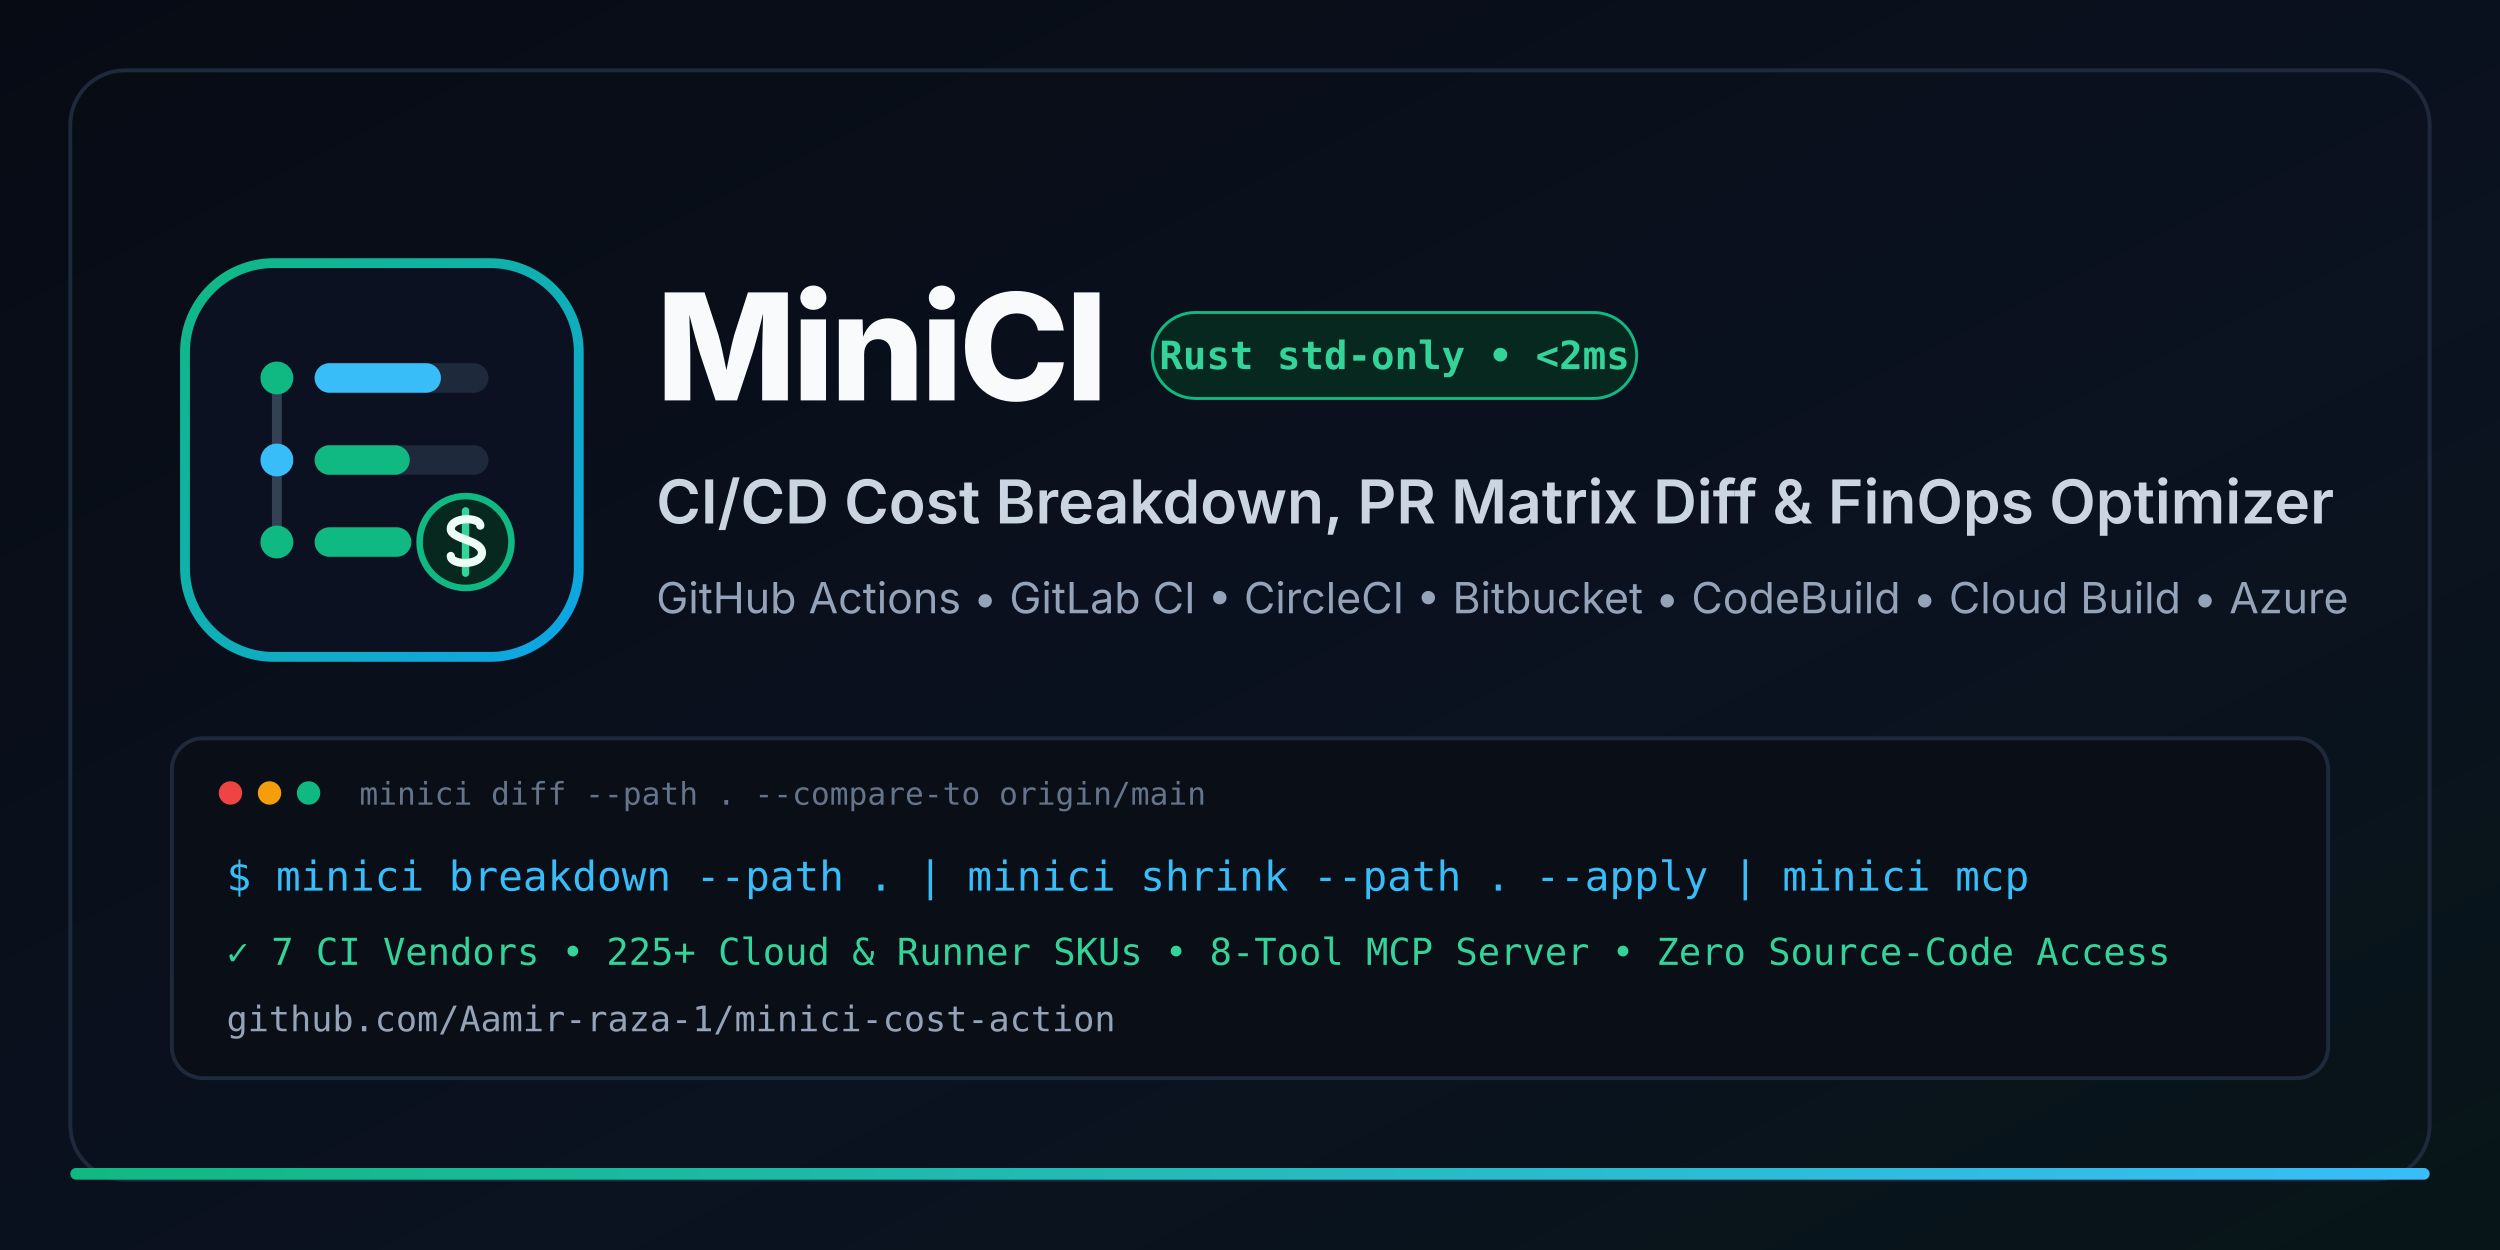
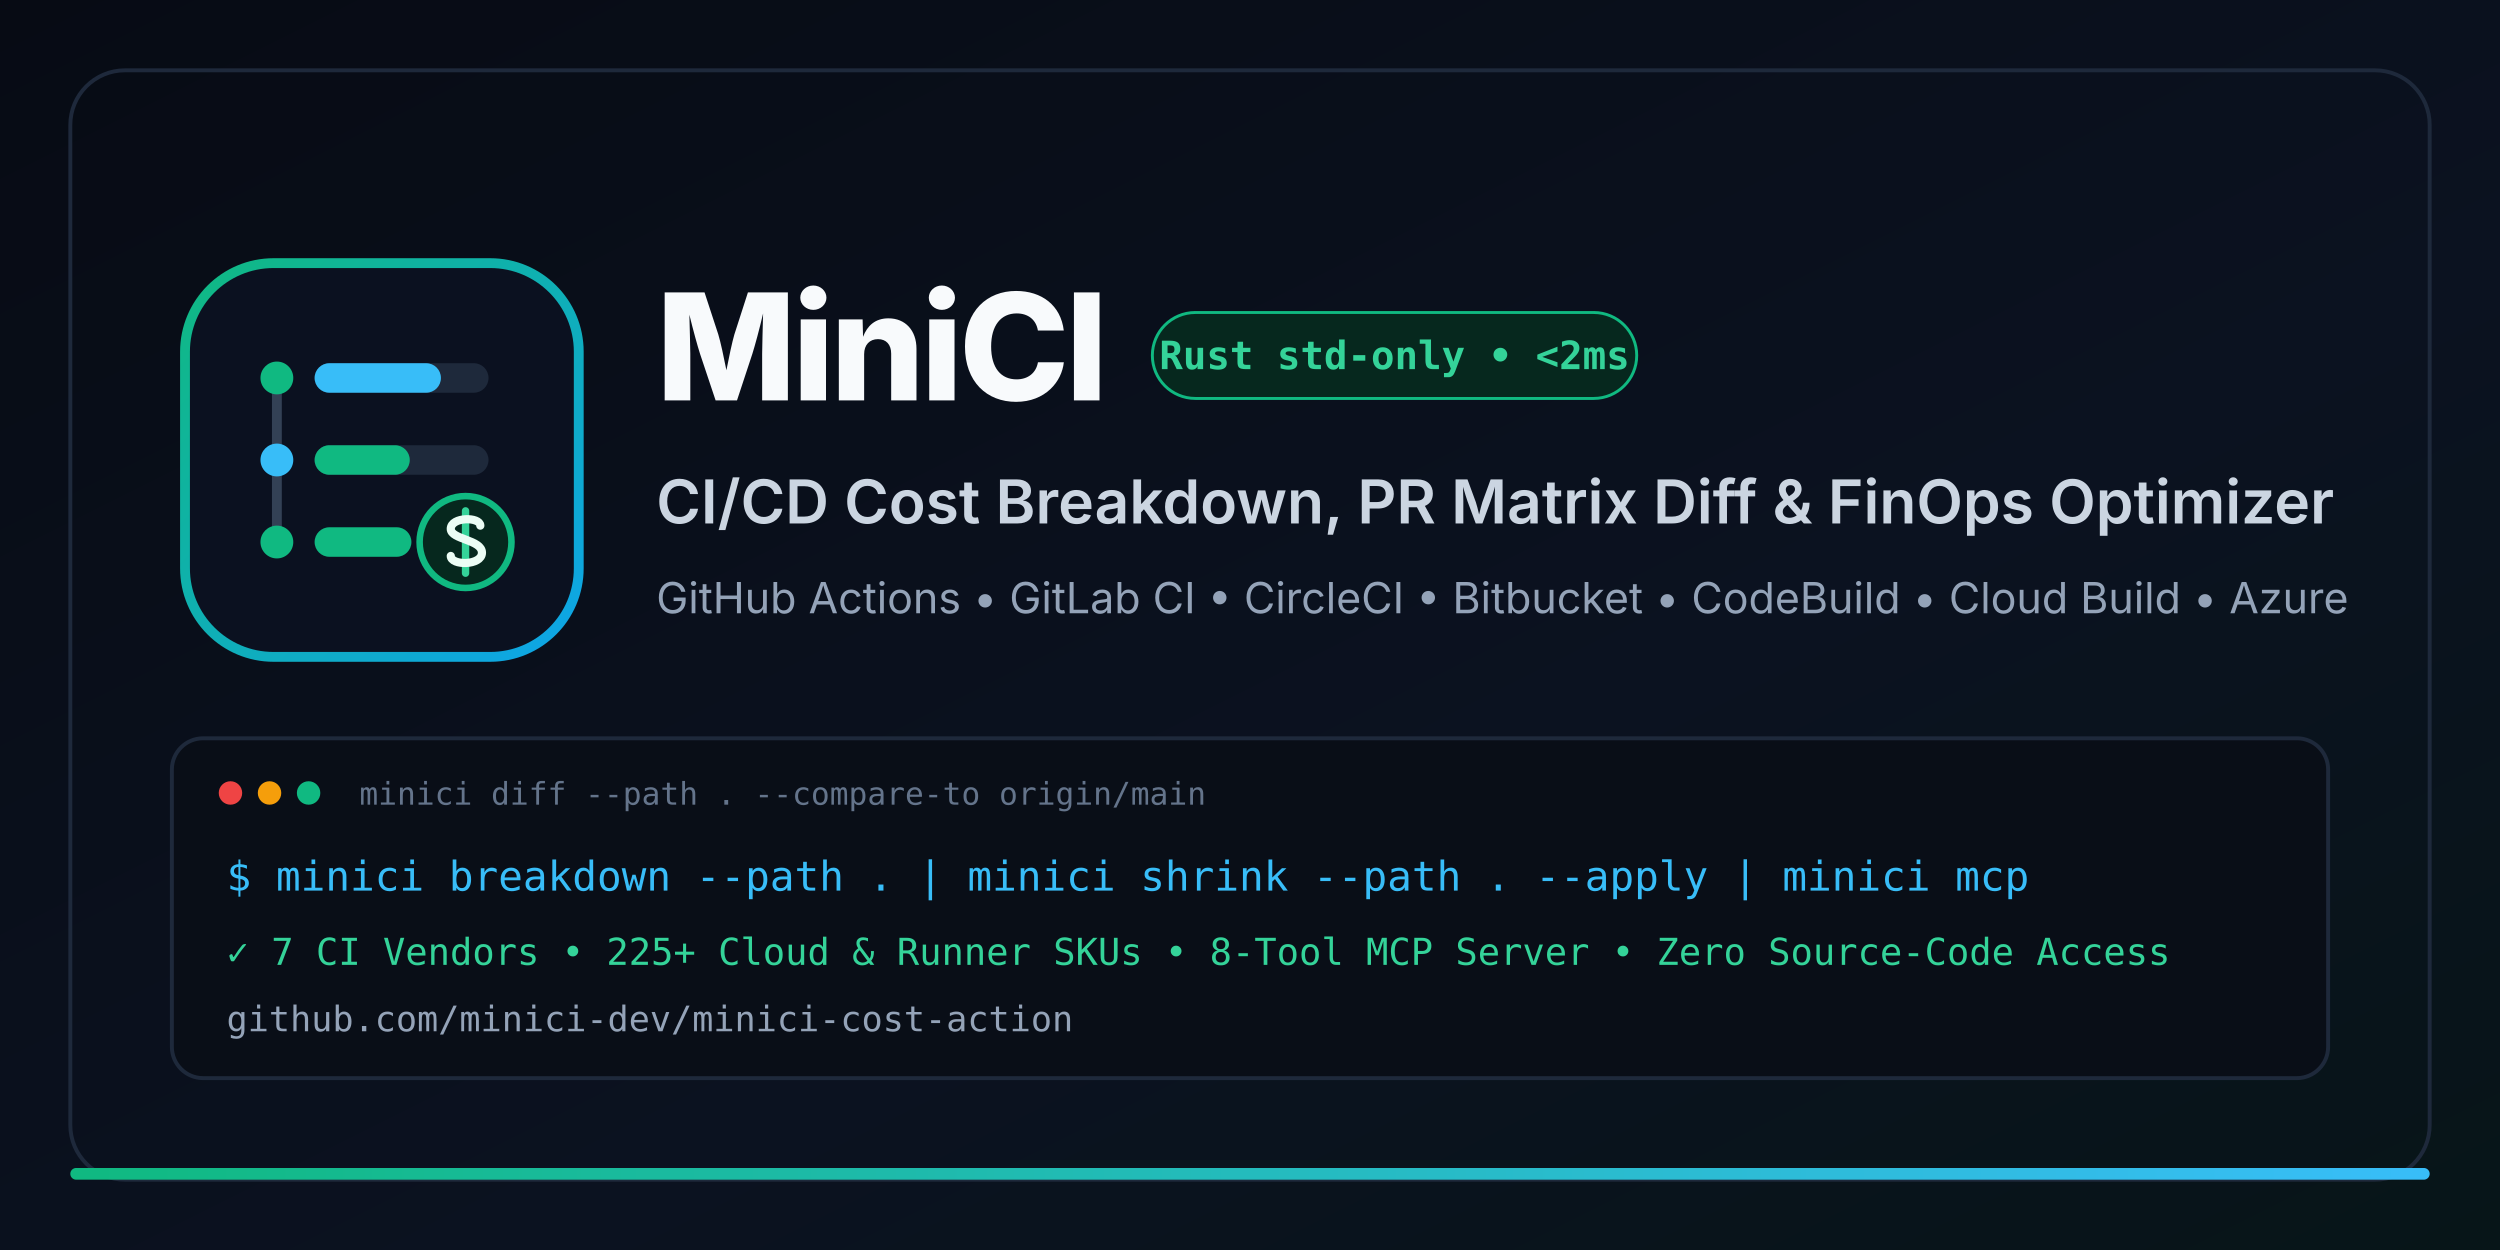
<svg xmlns="http://www.w3.org/2000/svg" viewBox="0 0 1280 640" width="1280" height="640" role="img" aria-label="MiniCI OpenGraph Social Preview">
  <defs>
    <linearGradient id="bg" x1="0%" y1="0%" x2="100%" y2="100%">
      <stop offset="0%" stop-color="#070B14" />
      <stop offset="60%" stop-color="#0B1220" />
      <stop offset="100%" stop-color="#071518" />
    </linearGradient>
    <linearGradient id="accent" x1="0%" y1="0%" x2="100%" y2="0%">
      <stop offset="0%" stop-color="#10B981" />
      <stop offset="100%" stop-color="#38BDF8" />
    </linearGradient>
    <linearGradient id="iconBorder" x1="0%" y1="0%" x2="100%" y2="100%">
      <stop offset="0%" stop-color="#10B981" />
      <stop offset="100%" stop-color="#0EA5E9" />
    </linearGradient>
  </defs>
  <rect width="1280" height="640" fill="url(#bg)" />
  <rect x="36" y="36" width="1208" height="568" rx="28" fill="none" stroke="#1E293B" stroke-width="2" />
  <rect x="36" y="598" width="1208" height="6" rx="3" fill="url(#accent)" />
  <g transform="translate(88, 128) scale(0.42)">
    <rect x="16" y="16" width="480" height="480" rx="108" fill="#0B1120" stroke="url(#iconBorder)" stroke-width="12" />
    <line x1="128" y1="156" x2="128" y2="356" stroke="#334155" stroke-width="12" stroke-linecap="round" />
    <circle cx="128" cy="156" r="20" fill="#10B981" />
    <circle cx="128" cy="256" r="20" fill="#38BDF8" />
    <circle cx="128" cy="356" r="20" fill="#10B981" />
    <rect x="174" y="138" width="212" height="36" rx="18" fill="#1E293B" />
    <rect x="174" y="138" width="154" height="36" rx="18" fill="#38BDF8" />
    <rect x="174" y="238" width="212" height="36" rx="18" fill="#1E293B" />
    <rect x="174" y="238" width="116" height="36" rx="18" fill="#10B981" />
    <rect x="174" y="338" width="118" height="36" rx="18" fill="#10B981" />
    <circle cx="358" cy="356" r="56" fill="#06281E" stroke="#10B981" stroke-width="8" />
    <line x1="358" y1="318" x2="358" y2="394" stroke="#34D399" stroke-width="9" stroke-linecap="round" />
    <path d="M 376 336 C 376 325, 340 325, 340 340 C 340 353, 378 353, 378 369 C 378 385, 340 385, 340 373" fill="none" stroke="#ECFDF5" stroke-width="10" stroke-linecap="round" />
  </g>
  <text x="336" y="205" font-family="-apple-system, BlinkMacSystemFont, 'Inter', 'Segoe UI', sans-serif" font-size="76" font-weight="800" fill="#F8FAFC" letter-spacing="-2">MiniCI</text>
  <rect x="590" y="160" width="248" height="44" rx="22" fill="#06281E" stroke="#10B981" stroke-width="1.5" />
  <text x="714" y="189" text-anchor="middle" font-family="ui-monospace, SFMono-Regular, Menlo, monospace" font-size="20" font-weight="700" fill="#34D399">Rust std-only • &lt;2ms</text>
  <text x="336" y="268" font-family="-apple-system, BlinkMacSystemFont, 'Inter', 'Segoe UI', sans-serif" font-size="31" font-weight="600" fill="#CBD5E1">CI/CD Cost Breakdown, PR Matrix Diff &amp; FinOps Optimizer</text>
  <text x="336" y="314" font-family="-apple-system, BlinkMacSystemFont, 'Inter', 'Segoe UI', sans-serif" font-size="22" fill="#94A3B8">GitHub Actions • GitLab CI • CircleCI • Bitbucket • CodeBuild • Cloud Build • Azure</text>
  <rect x="88" y="378" width="1104" height="174" rx="16" fill="#090E17" stroke="#1E293B" stroke-width="2" />
  <circle cx="118" cy="406" r="6" fill="#EF4444" />
  <circle cx="138" cy="406" r="6" fill="#F59E0B" />
  <circle cx="158" cy="406" r="6" fill="#10B981" />
  <text x="184" y="412" font-family="ui-monospace, SFMono-Regular, Menlo, monospace" font-size="16" fill="#64748B">minici diff --path . --compare-to origin/main</text>
  <text x="116" y="456" font-family="ui-monospace, SFMono-Regular, Menlo, monospace" font-size="21" fill="#38BDF8">$ minici breakdown --path .   |   minici shrink --path . --apply   |   minici mcp</text>
  <text x="116" y="494" font-family="ui-monospace, SFMono-Regular, Menlo, monospace" font-size="19" fill="#34D399">✓ 7 CI Vendors • 225+ Cloud &amp; Runner SKUs • 8-Tool MCP Server • Zero Source-Code Access</text>
-   <text x="116" y="528" font-family="ui-monospace, SFMono-Regular, Menlo, monospace" font-size="18" fill="#94A3B8">github.com/Aamir-raza-1/minici-cost-action</text>
+   <text x="116" y="528" font-family="ui-monospace, SFMono-Regular, Menlo, monospace" font-size="18" fill="#94A3B8">github.com/minici-dev/minici-cost-action</text>
</svg>
